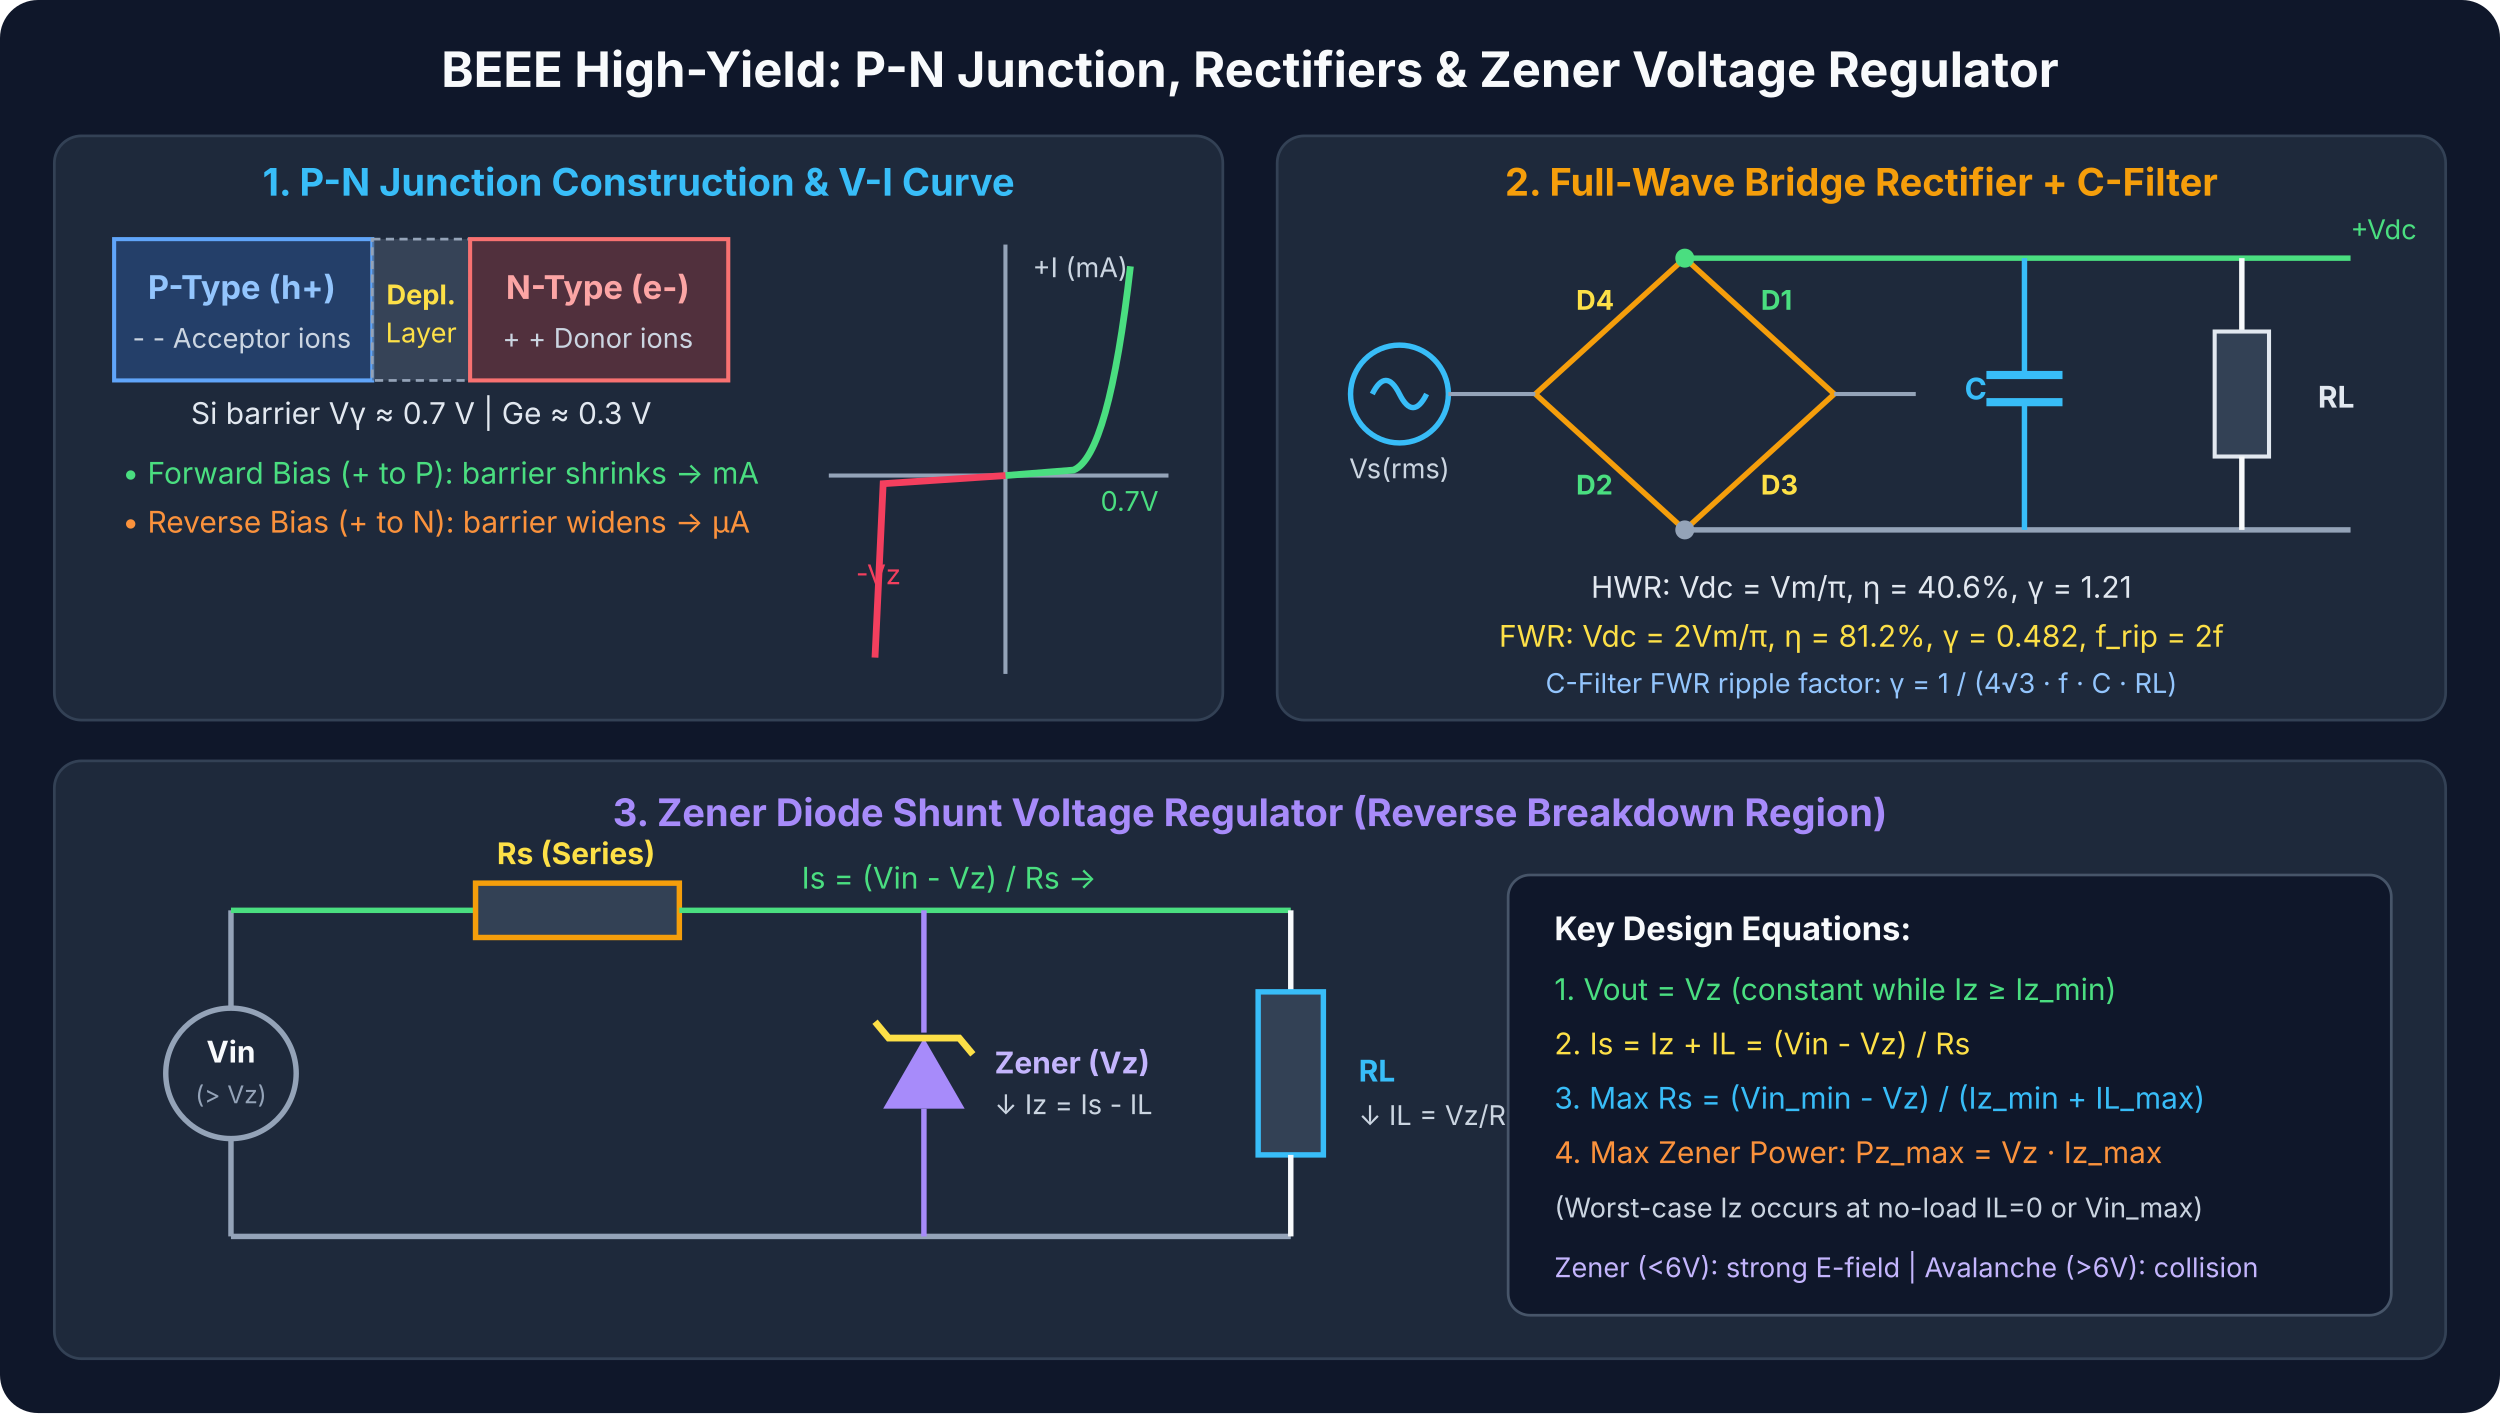
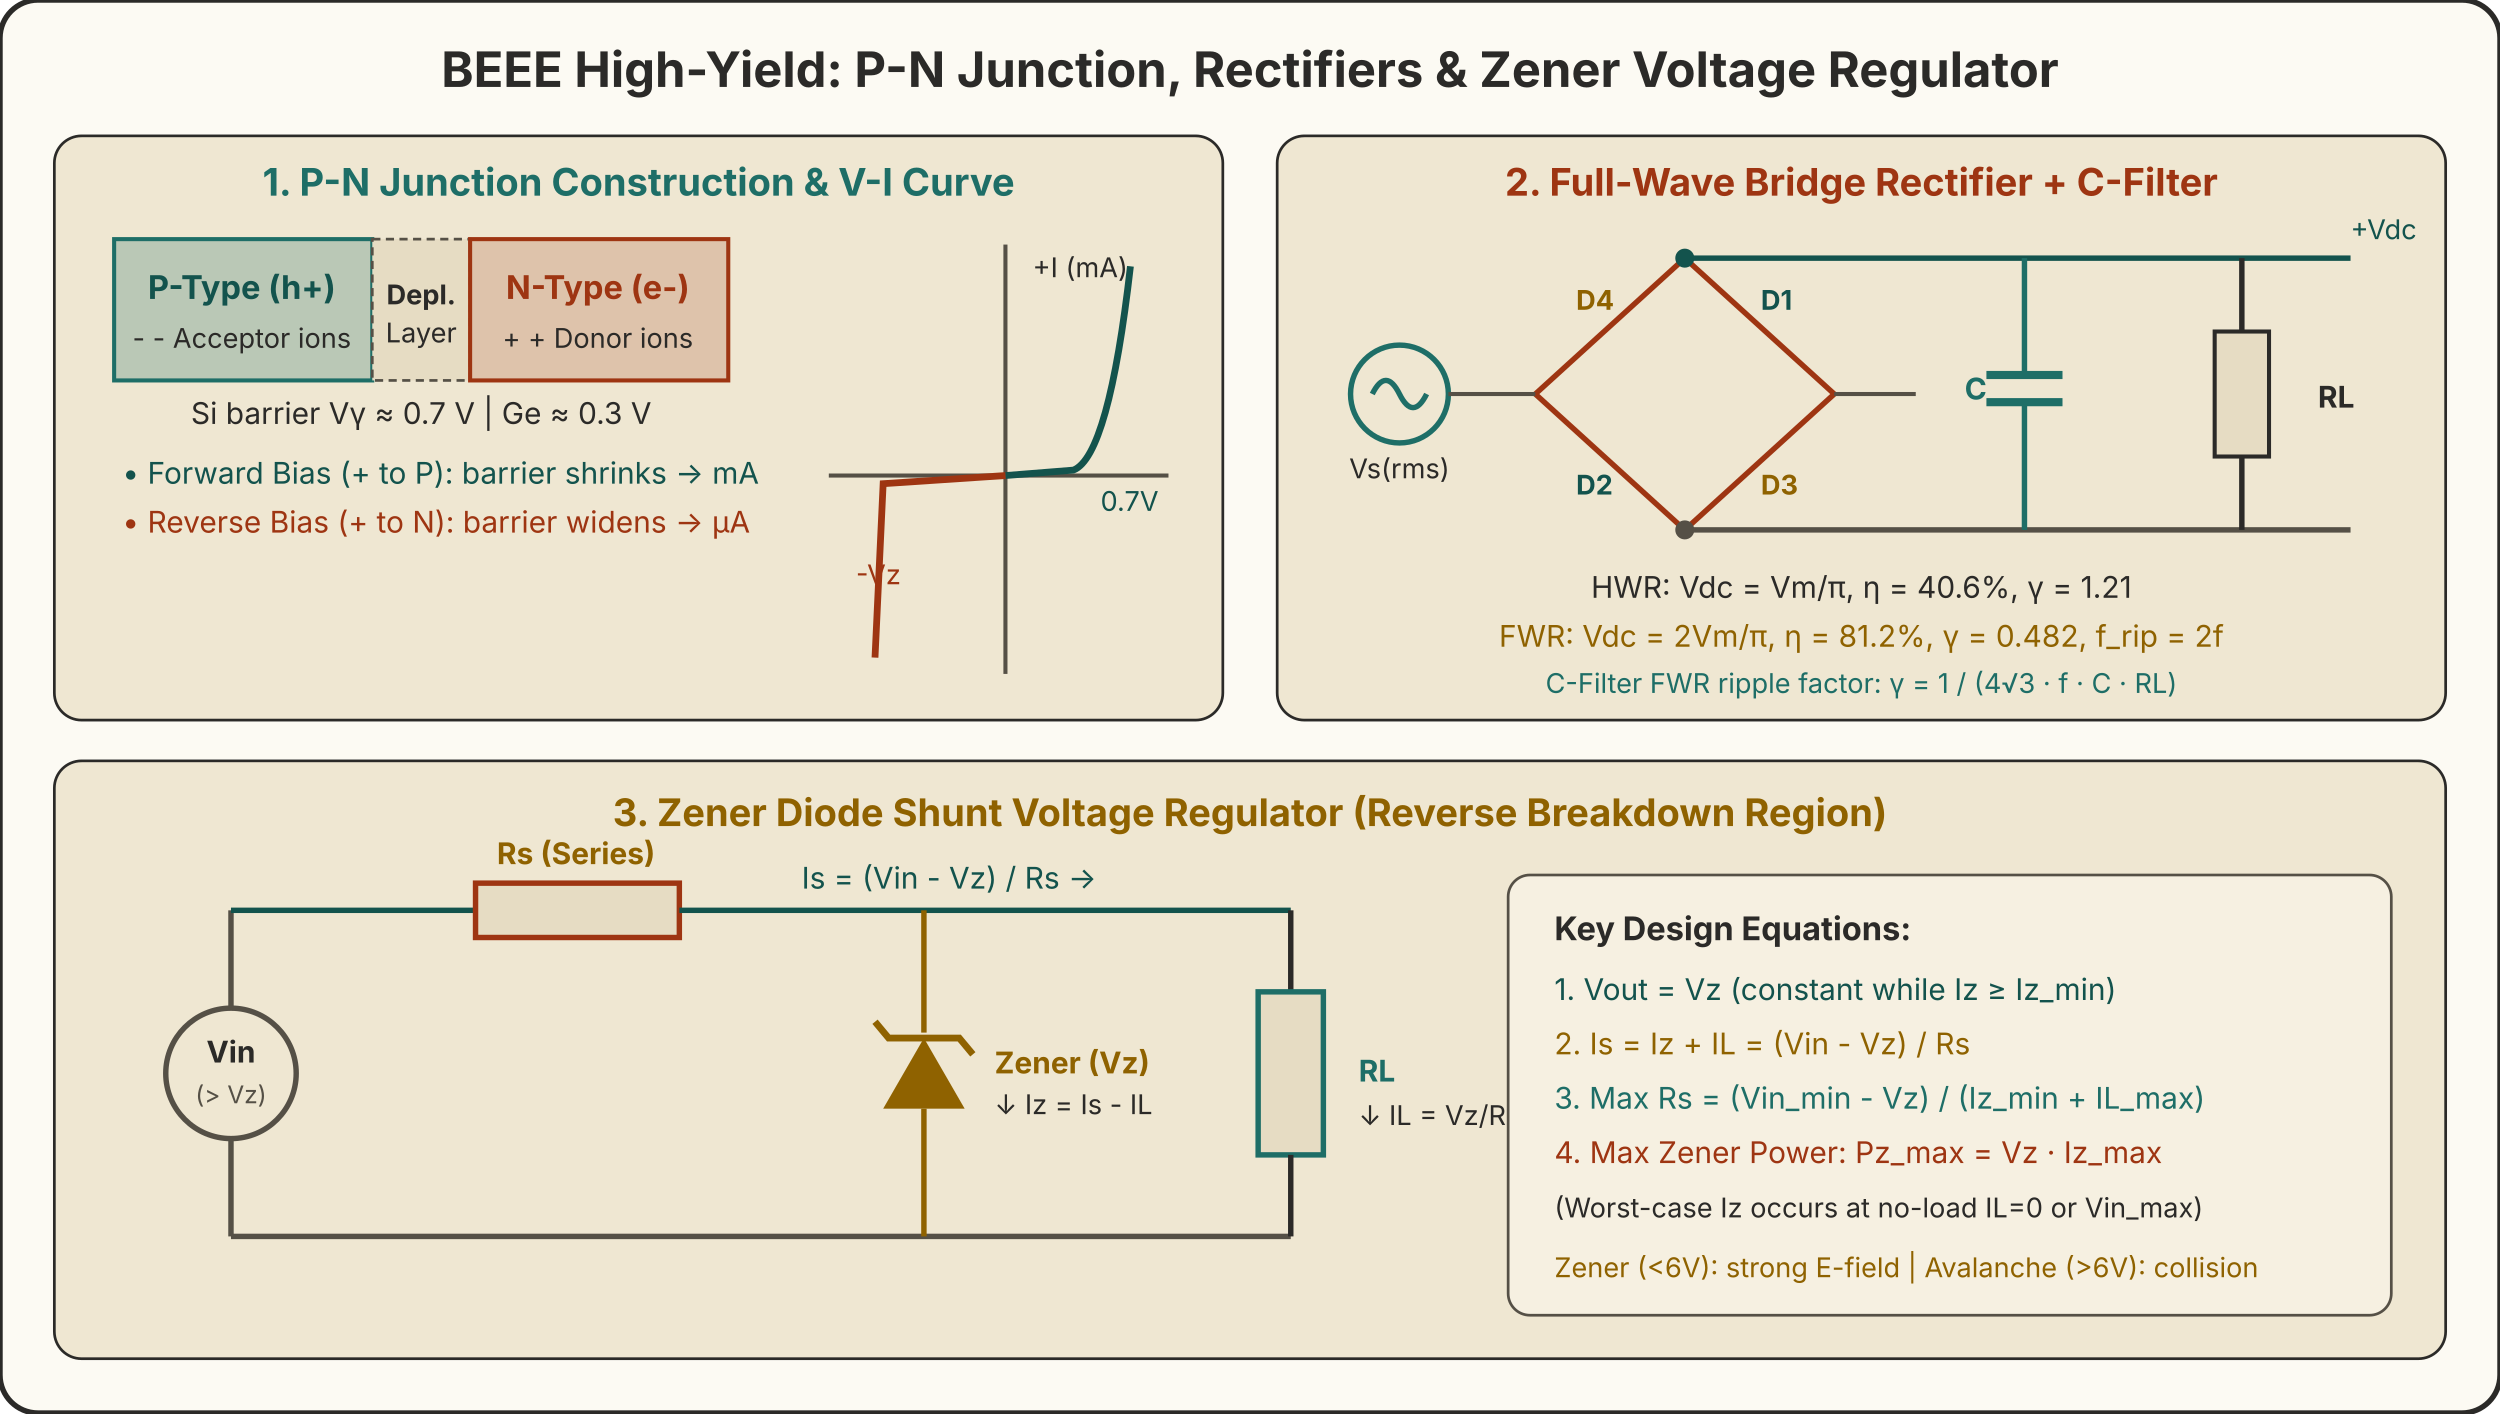
- <svg xmlns="http://www.w3.org/2000/svg" viewBox="0 0 920 520" font-family="system-ui, -apple-system, Segoe UI, sans-serif">
-   <rect width="920" height="520" rx="14" fill="#0f172a" />
-   <text x="460" y="32" text-anchor="middle" fill="#f8fafc" font-size="18" font-weight="700">BEEE High-Yield: P-N Junction, Rectifiers &amp; Zener Voltage Regulator</text>
-   <rect x="20" y="50" width="430" height="215" rx="10" fill="#1e293b" stroke="#334155" />
-   <text x="235" y="72" text-anchor="middle" fill="#38bdf8" font-size="14" font-weight="700">1. P-N Junction Construction &amp; V-I Curve</text>
-   <rect x="42" y="88" width="95" height="52" fill="#3b82f6" fill-opacity="0.25" stroke="#60a5fa" stroke-width="1.5" />
-   <rect x="137" y="88" width="36" height="52" fill="#475569" fill-opacity="0.6" stroke="#94a3b8" stroke-dasharray="3,2" />
-   <rect x="173" y="88" width="95" height="52" fill="#ef4444" fill-opacity="0.25" stroke="#f87171" stroke-width="1.5" />
-   <text x="89" y="110" text-anchor="middle" fill="#93c5fd" font-size="12" font-weight="700">P-Type (h+)</text>
-   <text x="89" y="128" text-anchor="middle" fill="#cbd5e1" font-size="10">- - Acceptor ions</text>
-   <text x="155" y="112" text-anchor="middle" fill="#fde047" font-size="10" font-weight="700">Depl.</text>
-   <text x="155" y="126" text-anchor="middle" fill="#fde047" font-size="10">Layer</text>
-   <text x="220" y="110" text-anchor="middle" fill="#fca5a5" font-size="12" font-weight="700">N-Type (e-)</text>
-   <text x="220" y="128" text-anchor="middle" fill="#cbd5e1" font-size="10">+ + Donor ions</text>
-   <text x="155" y="156" text-anchor="middle" fill="#e2e8f0" font-size="11">Si barrier Vγ ≈ 0.7 V | Ge ≈ 0.3 V</text>
-   <text x="45" y="178" fill="#4ade80" font-size="11">• Forward Bias (+ to P): barrier shrinks → mA</text>
-   <text x="45" y="196" fill="#fb923c" font-size="11">• Reverse Bias (+ to N): barrier widens → μA</text>
-   <line x1="305" y1="175" x2="430" y2="175" stroke="#94a3b8" stroke-width="1.5" />
-   <line x1="370" y1="90" x2="370" y2="248" stroke="#94a3b8" stroke-width="1.5" />
-   <path d="M 370 175 L 395 173 Q 408 168 416 98" fill="none" stroke="#4ade80" stroke-width="2.5" />
-   <path d="M 370 175 L 325 178 L 322 242" fill="none" stroke="#f43f5e" stroke-width="2.5" />
-   <text x="405" y="188" fill="#4ade80" font-size="10">0.7V</text>
-   <text x="315" y="215" fill="#f43f5e" font-size="10">-Vz</text>
-   <text x="380" y="102" fill="#cbd5e1" font-size="10">+I (mA)</text>
-   <rect x="470" y="50" width="430" height="215" rx="10" fill="#1e293b" stroke="#334155" />
-   <text x="685" y="72" text-anchor="middle" fill="#f59e0b" font-size="14" font-weight="700">2. Full-Wave Bridge Rectifier + C-Filter</text>
-   <circle cx="515" cy="145" r="18" fill="none" stroke="#38bdf8" stroke-width="2" />
-   <path d="M 505 145 Q 510 135 515 145 T 525 145" fill="none" stroke="#38bdf8" stroke-width="2" />
-   <text x="515" y="176" text-anchor="middle" fill="#cbd5e1" font-size="10">Vs(rms)</text>
-   <polygon points="620,95 675,145 620,195 565,145" fill="none" stroke="#f59e0b" stroke-width="2" />
-   <line x1="533" y1="145" x2="565" y2="145" stroke="#94a3b8" stroke-width="1.5" />
-   <line x1="675" y1="145" x2="705" y2="145" stroke="#94a3b8" stroke-width="1.5" />
-   <line x1="620" y1="95" x2="865" y2="95" stroke="#4ade80" stroke-width="2" />
-   <line x1="620" y1="195" x2="865" y2="195" stroke="#94a3b8" stroke-width="2" />
-   <circle cx="620" cy="95" r="3.5" fill="#4ade80" />
-   <circle cx="620" cy="195" r="3.5" fill="#94a3b8" />
-   <text x="580" y="114" fill="#fde047" font-size="10" font-weight="700">D4</text>
-   <text x="648" y="114" fill="#4ade80" font-size="10" font-weight="700">D1</text>
-   <text x="580" y="182" fill="#4ade80" font-size="10" font-weight="700">D2</text>
-   <text x="648" y="182" fill="#fde047" font-size="10" font-weight="700">D3</text>
-   <line x1="745" y1="95" x2="745" y2="138" stroke="#38bdf8" stroke-width="2" />
-   <line x1="731" y1="138" x2="759" y2="138" stroke="#38bdf8" stroke-width="3" />
-   <line x1="731" y1="148" x2="759" y2="148" stroke="#38bdf8" stroke-width="3" />
-   <line x1="745" y1="148" x2="745" y2="195" stroke="#38bdf8" stroke-width="2" />
-   <text x="723" y="147" fill="#38bdf8" font-size="11" font-weight="700">C</text>
-   <line x1="825" y1="95" x2="825" y2="122" stroke="#f8fafc" stroke-width="2" />
-   <rect x="815" y="122" width="20" height="46" fill="#334155" stroke="#e2e8f0" stroke-width="1.5" />
-   <line x1="825" y1="168" x2="825" y2="195" stroke="#f8fafc" stroke-width="2" />
-   <text x="853" y="150" fill="#e2e8f0" font-size="11" font-weight="700">RL</text>
-   <text x="865" y="88" fill="#4ade80" font-size="10">+Vdc</text>
-   <text x="685" y="220" text-anchor="middle" fill="#e2e8f0" font-size="11">HWR: Vdc = Vm/π, η = 40.6%, γ = 1.21</text>
-   <text x="685" y="238" text-anchor="middle" fill="#fde047" font-size="11">FWR: Vdc = 2Vm/π, η = 81.2%, γ = 0.482, f_rip = 2f</text>
-   <text x="685" y="255" text-anchor="middle" fill="#93c5fd" font-size="10">C-Filter FWR ripple factor: γ = 1 / (4√3 · f · C · RL)</text>
-   <rect x="20" y="280" width="880" height="220" rx="10" fill="#1e293b" stroke="#334155" />
-   <text x="460" y="304" text-anchor="middle" fill="#a78bfa" font-size="14" font-weight="700">3. Zener Diode Shunt Voltage Regulator (Reverse Breakdown Region)</text>
-   <circle cx="85" cy="395" r="24" fill="none" stroke="#94a3b8" stroke-width="2" />
-   <text x="85" y="391" text-anchor="middle" fill="#f8fafc" font-size="11" font-weight="700">Vin</text>
-   <text x="85" y="406" text-anchor="middle" fill="#94a3b8" font-size="9">(&gt; Vz)</text>
-   <line x1="85" y1="335" x2="85" y2="371" stroke="#94a3b8" stroke-width="2" />
-   <line x1="85" y1="419" x2="85" y2="455" stroke="#94a3b8" stroke-width="2" />
-   <line x1="85" y1="335" x2="175" y2="335" stroke="#4ade80" stroke-width="2" />
-   <rect x="175" y="325" width="75" height="20" fill="#334155" stroke="#f59e0b" stroke-width="2" />
-   <text x="212" y="318" text-anchor="middle" fill="#fde047" font-size="11" font-weight="700">Rs (Series)</text>
-   <line x1="250" y1="335" x2="475" y2="335" stroke="#4ade80" stroke-width="2" />
-   <line x1="85" y1="455" x2="475" y2="455" stroke="#94a3b8" stroke-width="2" />
-   <text x="295" y="327" fill="#4ade80" font-size="11">Is = (Vin - Vz) / Rs →</text>
-   <line x1="340" y1="335" x2="340" y2="380" stroke="#a78bfa" stroke-width="2" />
-   <polygon points="340,382 325,408 355,408" fill="#a78bfa" />
-   <polyline points="322,376 327,382 353,382 358,388" fill="none" stroke="#fde047" stroke-width="2.5" />
-   <line x1="340" y1="408" x2="340" y2="455" stroke="#a78bfa" stroke-width="2" />
-   <text x="366" y="395" fill="#c4b5fd" font-size="11" font-weight="700">Zener (Vz)</text>
-   <text x="366" y="410" fill="#cbd5e1" font-size="10">↓ Iz = Is - IL</text>
-   <line x1="475" y1="335" x2="475" y2="365" stroke="#f8fafc" stroke-width="2" />
-   <rect x="463" y="365" width="24" height="60" fill="#334155" stroke="#38bdf8" stroke-width="2" />
-   <line x1="475" y1="425" x2="475" y2="455" stroke="#f8fafc" stroke-width="2" />
-   <text x="500" y="398" fill="#38bdf8" font-size="11" font-weight="700">RL</text>
-   <text x="500" y="414" fill="#cbd5e1" font-size="10">↓ IL = Vz/RL</text>
-   <rect x="555" y="322" width="325" height="162" rx="8" fill="#0f172a" stroke="#475569" />
-   <text x="572" y="346" fill="#f8fafc" font-size="12" font-weight="700">Key Design Equations:</text>
-   <text x="572" y="368" fill="#4ade80" font-size="11">1. Vout = Vz (constant while Iz ≥ Iz_min)</text>
-   <text x="572" y="388" fill="#fde047" font-size="11">2. Is = Iz + IL = (Vin - Vz) / Rs</text>
-   <text x="572" y="408" fill="#38bdf8" font-size="11">3. Max Rs = (Vin_min - Vz) / (Iz_min + IL_max)</text>
-   <text x="572" y="428" fill="#fb923c" font-size="11">4. Max Zener Power: Pz_max = Vz · Iz_max</text>
-   <text x="572" y="448" fill="#cbd5e1" font-size="10">(Worst-case Iz occurs at no-load IL=0 or Vin_max)</text>
-   <text x="572" y="470" fill="#c4b5fd" font-size="10">Zener (&lt;6V): strong E-field | Avalanche (&gt;6V): collision</text>
+ <svg xmlns="http://www.w3.org/2000/svg" viewBox="0 0 920 520" font-family="Inter, system-ui, sans-serif">
+   <rect width="920" height="520" rx="14" fill="#fcfaf3" stroke="#2b2a28" stroke-width="2" />
+   <text x="460" y="32" text-anchor="middle" fill="#2b2a28" font-size="18" font-weight="700">BEEE High-Yield: P-N Junction, Rectifiers &amp; Zener Voltage Regulator</text>
+   <rect x="20" y="50" width="430" height="215" rx="10" fill="#efe7d2" stroke="#2b2a28" />
+   <text x="235" y="72" text-anchor="middle" fill="#1e6e67" font-size="14" font-weight="700">1. P-N Junction Construction &amp; V-I Curve</text>
+   <rect x="42" y="88" width="95" height="52" fill="#1e6e67" fill-opacity="0.25" stroke="#1e6e67" stroke-width="1.5" />
+   <rect x="137" y="88" width="36" height="52" fill="#e6dcc3" stroke="#555046" stroke-dasharray="3,2" />
+   <rect x="173" y="88" width="95" height="52" fill="#9e3512" fill-opacity="0.2" stroke="#9e3512" stroke-width="1.5" />
+   <text x="89" y="110" text-anchor="middle" fill="#13534d" font-size="12" font-weight="700">P-Type (h+)</text>
+   <text x="89" y="128" text-anchor="middle" fill="#2b2a28" font-size="10">- - Acceptor ions</text>
+   <text x="155" y="112" text-anchor="middle" fill="#2b2a28" font-size="10" font-weight="700">Depl.</text>
+   <text x="155" y="126" text-anchor="middle" fill="#2b2a28" font-size="10">Layer</text>
+   <text x="220" y="110" text-anchor="middle" fill="#9e3512" font-size="12" font-weight="700">N-Type (e-)</text>
+   <text x="220" y="128" text-anchor="middle" fill="#2b2a28" font-size="10">+ + Donor ions</text>
+   <text x="155" y="156" text-anchor="middle" fill="#2b2a28" font-size="11">Si barrier Vγ ≈ 0.7 V | Ge ≈ 0.3 V</text>
+   <text x="45" y="178" fill="#13534d" font-size="11">• Forward Bias (+ to P): barrier shrinks → mA</text>
+   <text x="45" y="196" fill="#9e3512" font-size="11">• Reverse Bias (+ to N): barrier widens → μA</text>
+   <line x1="305" y1="175" x2="430" y2="175" stroke="#555046" stroke-width="1.5" />
+   <line x1="370" y1="90" x2="370" y2="248" stroke="#555046" stroke-width="1.5" />
+   <path d="M 370 175 L 395 173 Q 408 168 416 98" fill="none" stroke="#13534d" stroke-width="2.5" />
+   <path d="M 370 175 L 325 178 L 322 242" fill="none" stroke="#9e3512" stroke-width="2.5" />
+   <text x="405" y="188" fill="#13534d" font-size="10">0.7V</text>
+   <text x="315" y="215" fill="#9e3512" font-size="10">-Vz</text>
+   <text x="380" y="102" fill="#2b2a28" font-size="10">+I (mA)</text>
+   <rect x="470" y="50" width="430" height="215" rx="10" fill="#efe7d2" stroke="#2b2a28" />
+   <text x="685" y="72" text-anchor="middle" fill="#9e3512" font-size="14" font-weight="700">2. Full-Wave Bridge Rectifier + C-Filter</text>
+   <circle cx="515" cy="145" r="18" fill="none" stroke="#1e6e67" stroke-width="2" />
+   <path d="M 505 145 Q 510 135 515 145 T 525 145" fill="none" stroke="#1e6e67" stroke-width="2" />
+   <text x="515" y="176" text-anchor="middle" fill="#2b2a28" font-size="10">Vs(rms)</text>
+   <polygon points="620,95 675,145 620,195 565,145" fill="none" stroke="#9e3512" stroke-width="2" />
+   <line x1="533" y1="145" x2="565" y2="145" stroke="#555046" stroke-width="1.5" />
+   <line x1="675" y1="145" x2="705" y2="145" stroke="#555046" stroke-width="1.5" />
+   <line x1="620" y1="95" x2="865" y2="95" stroke="#13534d" stroke-width="2" />
+   <line x1="620" y1="195" x2="865" y2="195" stroke="#555046" stroke-width="2" />
+   <circle cx="620" cy="95" r="3.5" fill="#13534d" />
+   <circle cx="620" cy="195" r="3.5" fill="#555046" />
+   <text x="580" y="114" fill="#8f6200" font-size="10" font-weight="700">D4</text>
+   <text x="648" y="114" fill="#13534d" font-size="10" font-weight="700">D1</text>
+   <text x="580" y="182" fill="#13534d" font-size="10" font-weight="700">D2</text>
+   <text x="648" y="182" fill="#8f6200" font-size="10" font-weight="700">D3</text>
+   <line x1="745" y1="95" x2="745" y2="138" stroke="#1e6e67" stroke-width="2" />
+   <line x1="731" y1="138" x2="759" y2="138" stroke="#1e6e67" stroke-width="3" />
+   <line x1="731" y1="148" x2="759" y2="148" stroke="#1e6e67" stroke-width="3" />
+   <line x1="745" y1="148" x2="745" y2="195" stroke="#1e6e67" stroke-width="2" />
+   <text x="723" y="147" fill="#1e6e67" font-size="11" font-weight="700">C</text>
+   <line x1="825" y1="95" x2="825" y2="122" stroke="#2b2a28" stroke-width="2" />
+   <rect x="815" y="122" width="20" height="46" fill="#e6dcc3" stroke="#2b2a28" stroke-width="1.5" />
+   <line x1="825" y1="168" x2="825" y2="195" stroke="#2b2a28" stroke-width="2" />
+   <text x="853" y="150" fill="#2b2a28" font-size="11" font-weight="700">RL</text>
+   <text x="865" y="88" fill="#13534d" font-size="10">+Vdc</text>
+   <text x="685" y="220" text-anchor="middle" fill="#2b2a28" font-size="11">HWR: Vdc = Vm/π, η = 40.6%, γ = 1.21</text>
+   <text x="685" y="238" text-anchor="middle" fill="#8f6200" font-size="11">FWR: Vdc = 2Vm/π, η = 81.2%, γ = 0.482, f_rip = 2f</text>
+   <text x="685" y="255" text-anchor="middle" fill="#1e6e67" font-size="10">C-Filter FWR ripple factor: γ = 1 / (4√3 · f · C · RL)</text>
+   <rect x="20" y="280" width="880" height="220" rx="10" fill="#efe7d2" stroke="#2b2a28" />
+   <text x="460" y="304" text-anchor="middle" fill="#8f6200" font-size="14" font-weight="700">3. Zener Diode Shunt Voltage Regulator (Reverse Breakdown Region)</text>
+   <circle cx="85" cy="395" r="24" fill="none" stroke="#555046" stroke-width="2" />
+   <text x="85" y="391" text-anchor="middle" fill="#2b2a28" font-size="11" font-weight="700">Vin</text>
+   <text x="85" y="406" text-anchor="middle" fill="#555046" font-size="9">(&gt; Vz)</text>
+   <line x1="85" y1="335" x2="85" y2="371" stroke="#555046" stroke-width="2" />
+   <line x1="85" y1="419" x2="85" y2="455" stroke="#555046" stroke-width="2" />
+   <line x1="85" y1="335" x2="175" y2="335" stroke="#13534d" stroke-width="2" />
+   <rect x="175" y="325" width="75" height="20" fill="#e6dcc3" stroke="#9e3512" stroke-width="2" />
+   <text x="212" y="318" text-anchor="middle" fill="#8f6200" font-size="11" font-weight="700">Rs (Series)</text>
+   <line x1="250" y1="335" x2="475" y2="335" stroke="#13534d" stroke-width="2" />
+   <line x1="85" y1="455" x2="475" y2="455" stroke="#555046" stroke-width="2" />
+   <text x="295" y="327" fill="#13534d" font-size="11">Is = (Vin - Vz) / Rs →</text>
+   <line x1="340" y1="335" x2="340" y2="380" stroke="#8f6200" stroke-width="2" />
+   <polygon points="340,382 325,408 355,408" fill="#8f6200" />
+   <polyline points="322,376 327,382 353,382 358,388" fill="none" stroke="#8f6200" stroke-width="2.5" />
+   <line x1="340" y1="408" x2="340" y2="455" stroke="#8f6200" stroke-width="2" />
+   <text x="366" y="395" fill="#8f6200" font-size="11" font-weight="700">Zener (Vz)</text>
+   <text x="366" y="410" fill="#2b2a28" font-size="10">↓ Iz = Is - IL</text>
+   <line x1="475" y1="335" x2="475" y2="365" stroke="#2b2a28" stroke-width="2" />
+   <rect x="463" y="365" width="24" height="60" fill="#e6dcc3" stroke="#1e6e67" stroke-width="2" />
+   <line x1="475" y1="425" x2="475" y2="455" stroke="#2b2a28" stroke-width="2" />
+   <text x="500" y="398" fill="#1e6e67" font-size="11" font-weight="700">RL</text>
+   <text x="500" y="414" fill="#2b2a28" font-size="10">↓ IL = Vz/RL</text>
+   <rect x="555" y="322" width="325" height="162" rx="8" fill="#f6f0e1" stroke="#555046" />
+   <text x="572" y="346" fill="#2b2a28" font-size="12" font-weight="700">Key Design Equations:</text>
+   <text x="572" y="368" fill="#13534d" font-size="11">1. Vout = Vz (constant while Iz ≥ Iz_min)</text>
+   <text x="572" y="388" fill="#8f6200" font-size="11">2. Is = Iz + IL = (Vin - Vz) / Rs</text>
+   <text x="572" y="408" fill="#1e6e67" font-size="11">3. Max Rs = (Vin_min - Vz) / (Iz_min + IL_max)</text>
+   <text x="572" y="428" fill="#9e3512" font-size="11">4. Max Zener Power: Pz_max = Vz · Iz_max</text>
+   <text x="572" y="448" fill="#2b2a28" font-size="10">(Worst-case Iz occurs at no-load IL=0 or Vin_max)</text>
+   <text x="572" y="470" fill="#8f6200" font-size="10">Zener (&lt;6V): strong E-field | Avalanche (&gt;6V): collision</text>
</svg>
